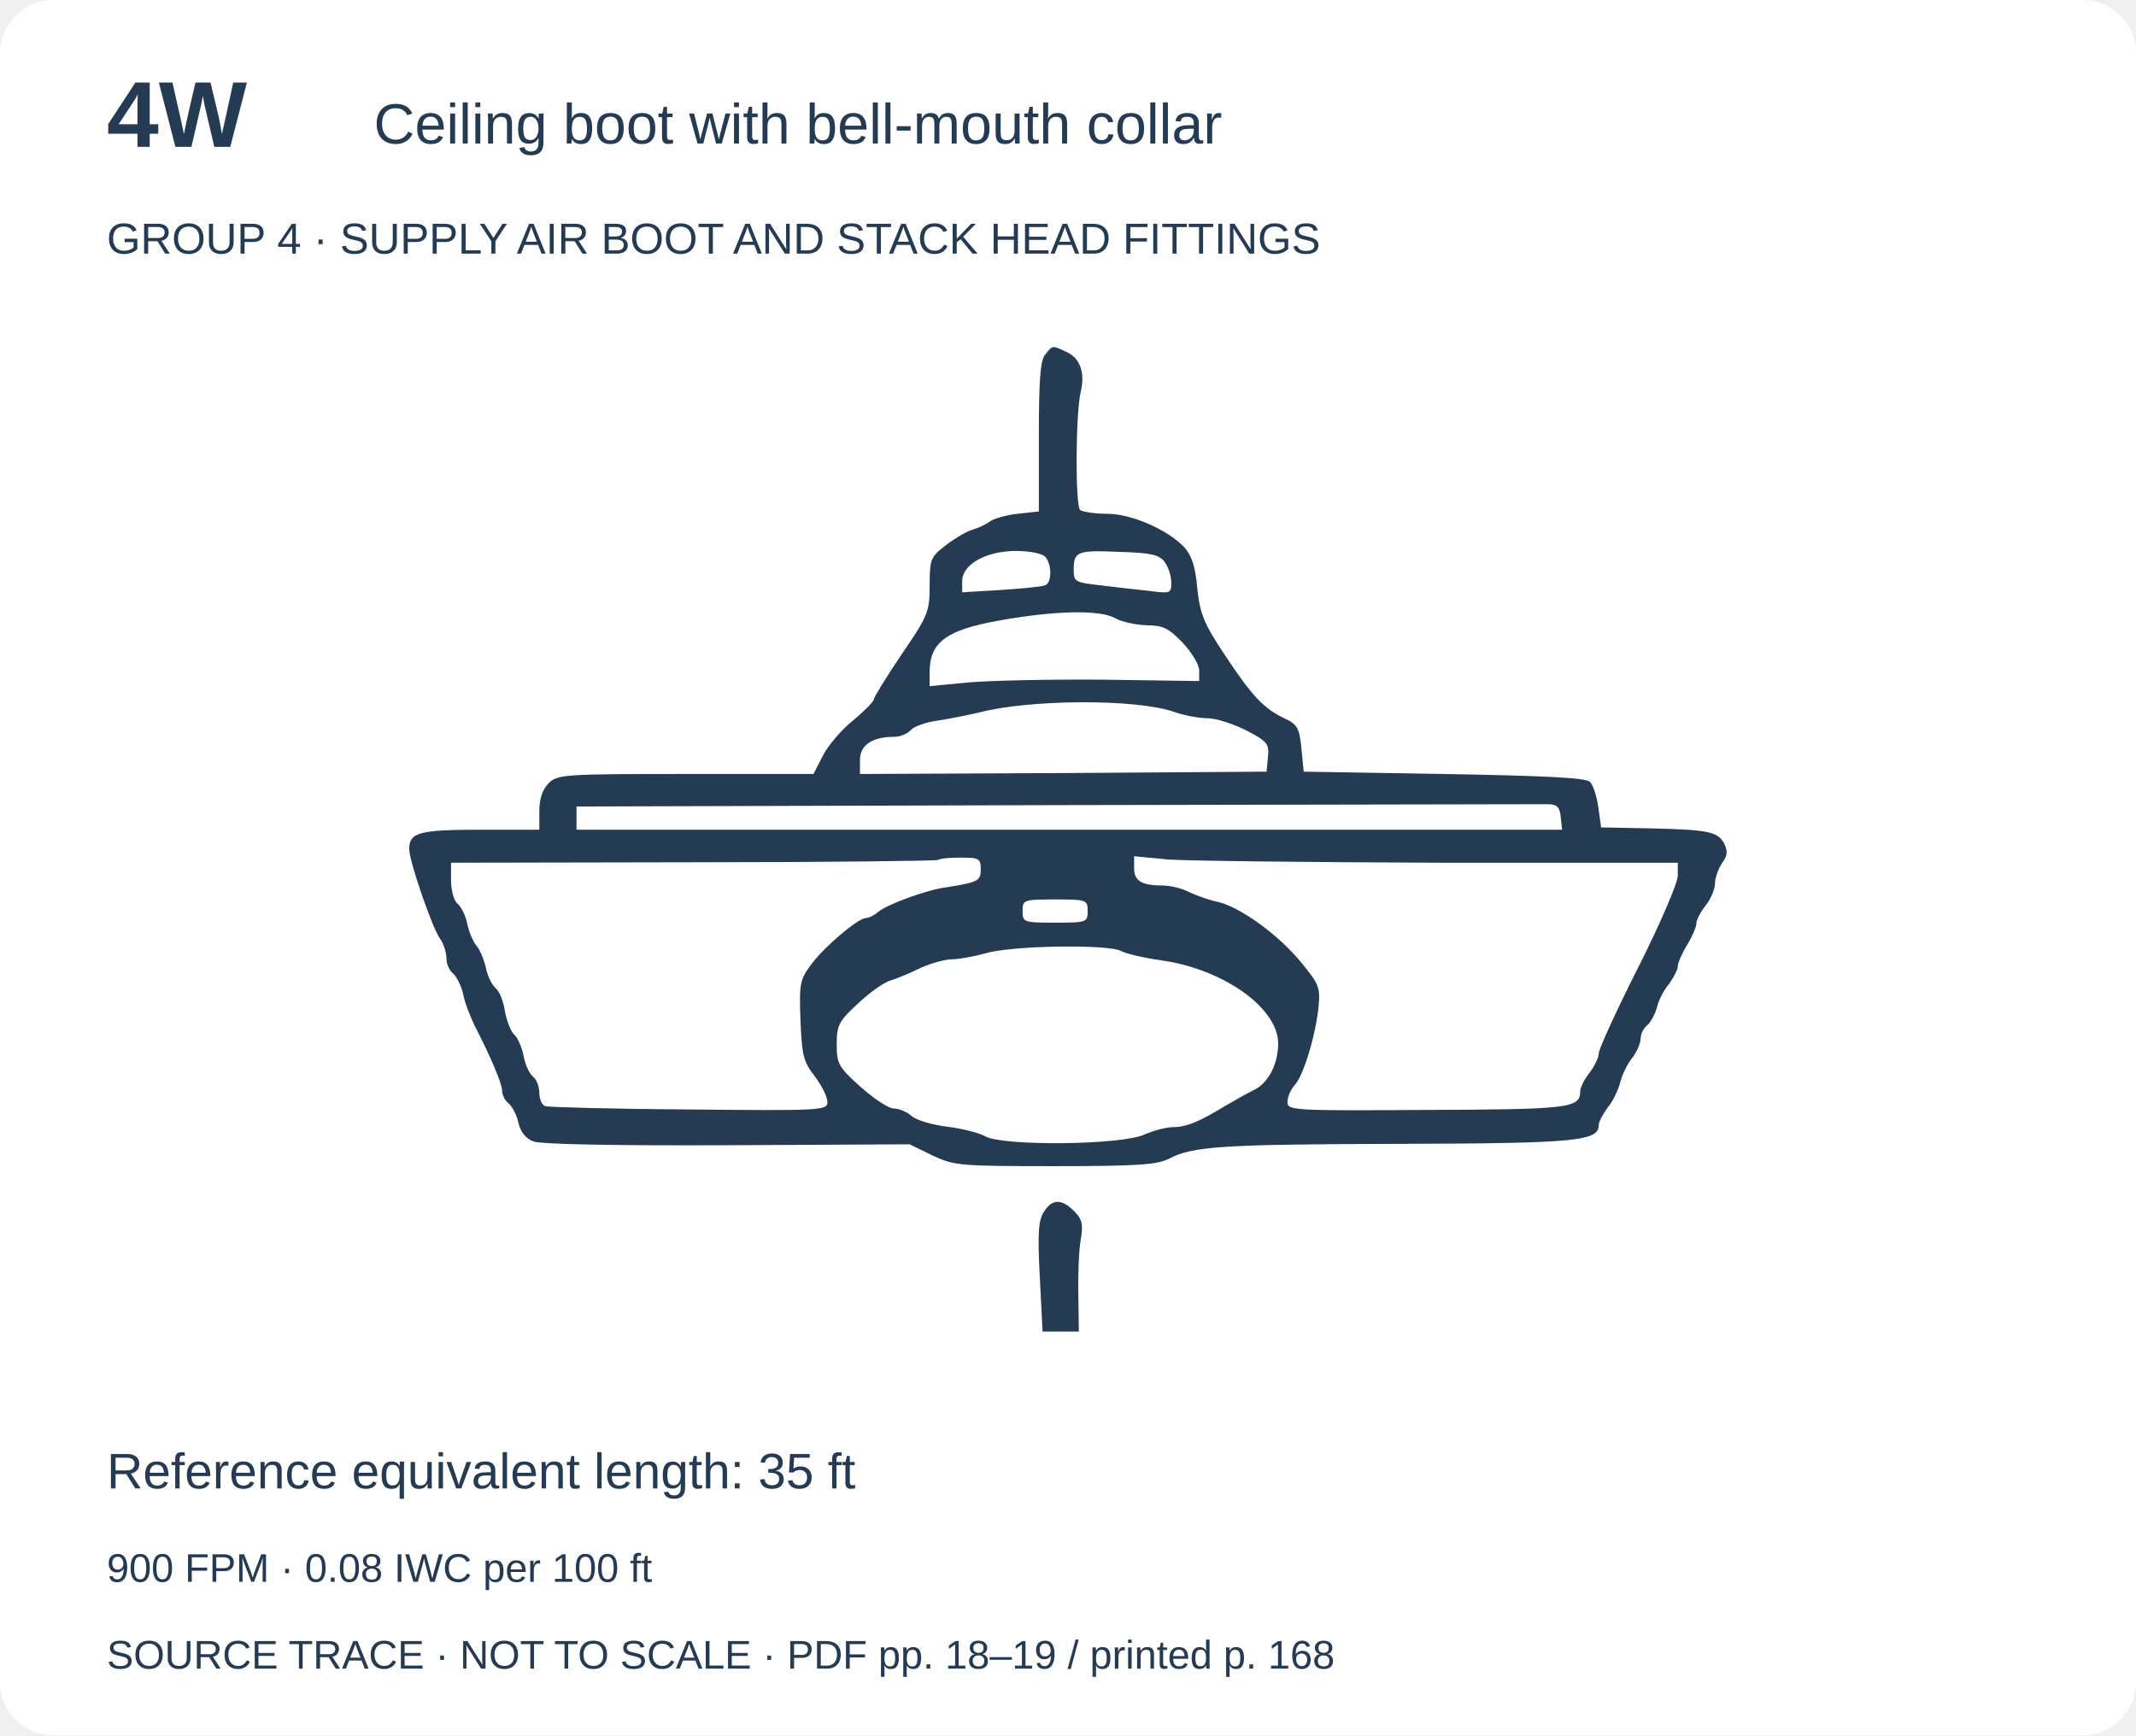
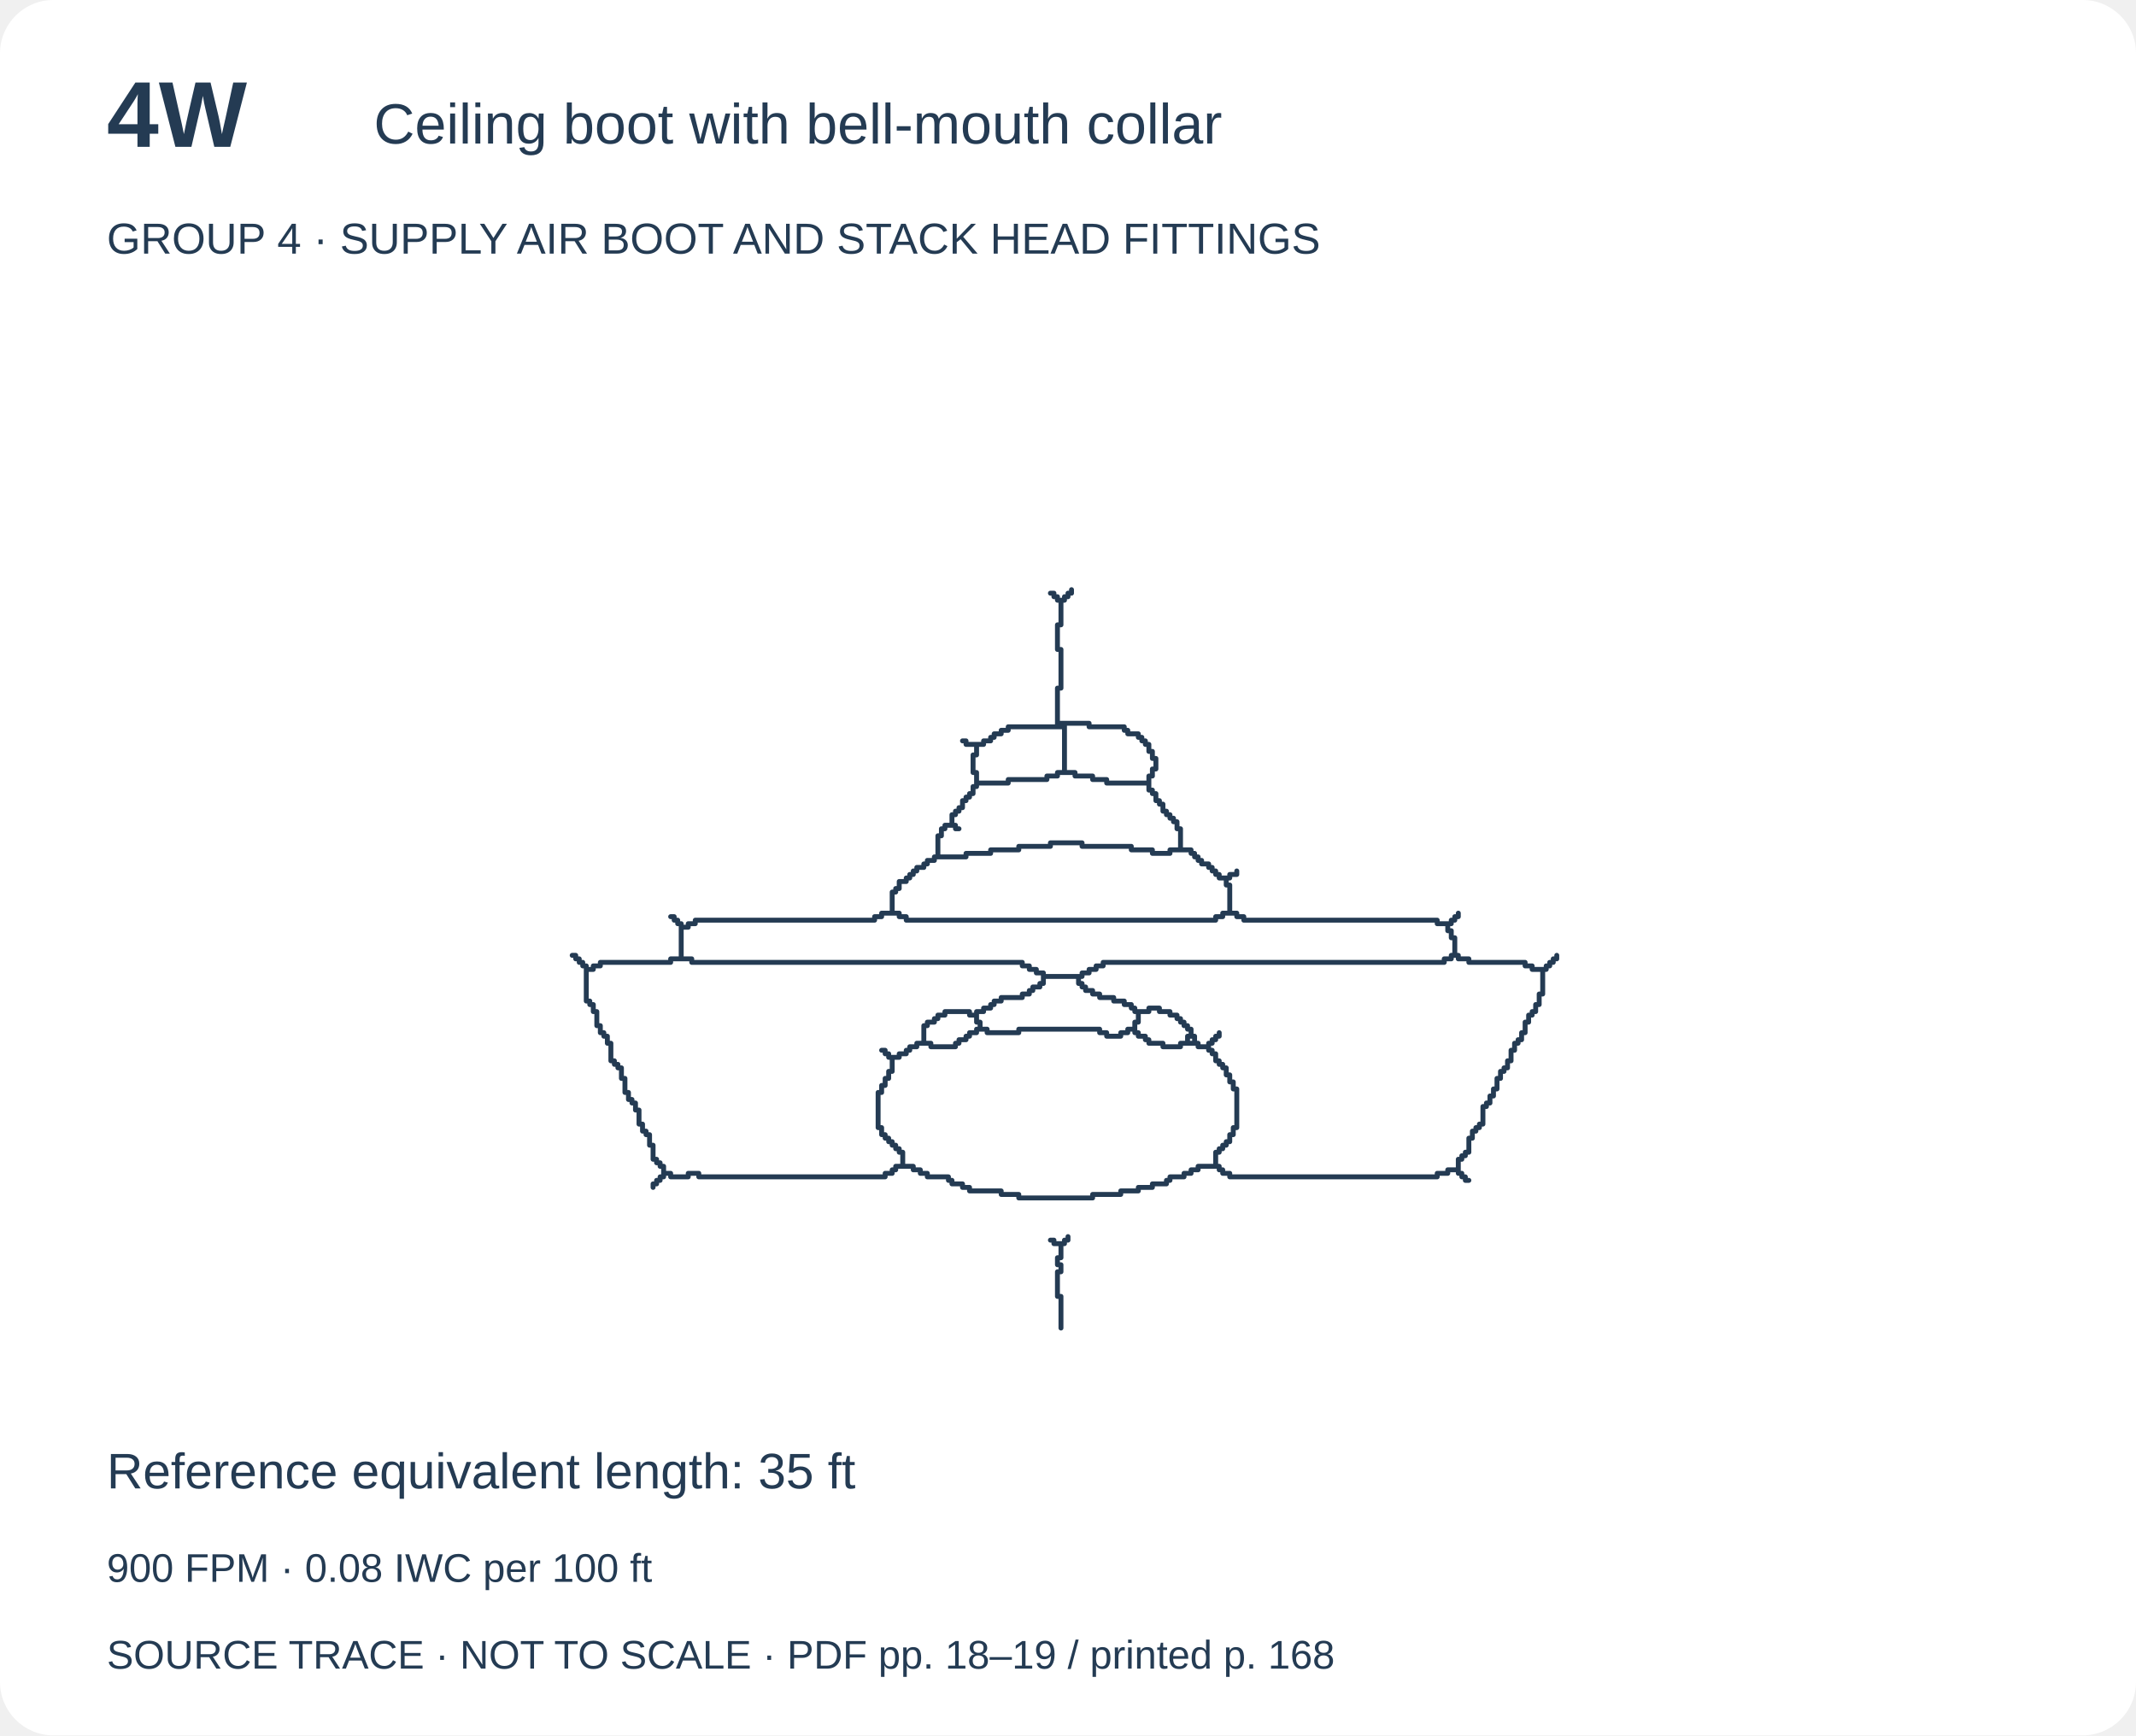
<svg xmlns="http://www.w3.org/2000/svg" width="640" height="520" viewBox="0 0 640 520" role="img" aria-labelledby="title desc">
  <style>text{font-family:Arial,sans-serif;fill:#243b53}</style>
  <rect width="640" height="520" rx="16" fill="white" />
  <text x="32" y="44" font-size="28" font-weight="700">4W</text>
  <text x="112" y="43" font-size="17">Ceiling boot with bell-mouth collar</text>
  <text x="32" y="76" font-size="13">GROUP 4 · SUPPLY AIR BOOT AND STACK HEAD FITTINGS</text>
-   <svg x="55" y="104" width="530" height="295" viewBox="0 0 283.544 211.88" preserveAspectRatio="xMidYMid meet">
-     <g transform="translate(-28,211.8804) scale(0.1,-0.1)" fill="#243b53" stroke="none">
-       <path d="M1649 2103 c-11 -12 -14 -55 -14 -177 l0 -161 -46 -5 c-26 -3 -53 -11 -60 -17 -8 -6 -25 -14 -39 -18 -13 -4 -39 -20 -57 -34 -31 -24 -33 -30 -33 -85 0 -56 -3 -65 -60 -148 -33 -49 -60 -93 -60 -97 0 -5 -20 -25 -45 -46 -25 -20 -54 -54 -65 -76 l-20 -39 -275 0 c-262 0 -276 -1 -295 -20 -13 -13 -20 -33 -20 -60 l0 -40 -128 0 c-132 0 -152 -6 -152 -42 0 -25 49 -168 66 -192 8 -11 14 -30 14 -42 0 -12 6 -27 14 -33 8 -7 18 -27 22 -44 3 -18 15 -48 24 -67 36 -70 60 -127 60 -142 0 -9 6 -21 14 -27 8 -7 18 -26 21 -42 5 -20 16 -34 33 -40 16 -6 176 -9 418 -8 l391 2 49 -24 c47 -22 58 -23 264 -23 177 0 220 3 245 16 51 27 116 31 500 32 379 1 425 6 425 41 0 7 9 23 19 37 11 13 23 38 27 54 4 16 15 40 26 53 10 13 18 32 18 41 0 10 6 23 14 29 8 7 17 24 21 38 3 15 15 38 26 51 10 14 19 31 19 38 0 7 9 28 20 46 11 18 20 39 20 46 0 8 9 25 20 39 11 14 20 35 20 47 0 12 7 31 15 44 12 16 13 26 5 42 -14 26 -33 30 -160 33 l-105 2 -6 43 c-3 23 -11 48 -18 55 -9 9 -94 13 -314 17 l-302 5 -5 50 c-4 43 -9 52 -35 64 -45 21 -71 48 -129 136 -46 69 -54 89 -60 144 -4 47 -12 71 -28 89 -36 38 -114 72 -166 72 -26 0 -52 4 -58 8 -11 8 -10 207 1 254 10 41 -1 73 -30 86 -32 15 -30 15 -46 -5z m-1 -435 c16 -16 15 -58 0 -62 -7 -3 -50 -7 -95 -10 l-83 -5 0 24 c0 36 51 65 116 65 27 0 55 -5 62 -12z m258 -12 c8 -11 14 -31 14 -44 0 -23 -2 -24 -47 -18 -27 3 -74 8 -105 12 -55 6 -58 8 -58 33 0 40 7 43 98 39 69 -2 86 -6 98 -22z m-106 -121 c14 -8 44 -14 67 -15 35 0 47 -6 77 -37 20 -21 36 -48 36 -60 l0 -23 -207 3 c-115 1 -245 -2 -290 -6 l-83 -8 0 33 c1 62 37 88 148 108 122 22 219 24 252 5z m125 -201 c22 -8 55 -14 73 -14 18 0 55 -12 83 -26 46 -24 50 -29 47 -58 l-3 -31 -437 -3 -438 -2 0 30 c0 32 26 50 74 50 13 0 29 7 36 15 6 7 33 17 58 20 26 4 65 12 87 17 110 29 338 30 420 2z m833 -226 l3 -28 -1060 0 -1061 0 0 25 0 25 1033 3 c567 1 1043 2 1057 2 20 0 26 -6 28 -27z m-1248 -113 c0 -25 -5 -28 -75 -39 -44 -6 -127 -37 -146 -53 -8 -7 -20 -13 -26 -13 -17 0 -90 -62 -118 -100 -24 -32 -26 -41 -23 -120 3 -75 6 -89 31 -121 15 -20 27 -44 27 -55 0 -18 -11 -19 -297 -16 -164 1 -304 5 -310 7 -7 2 -13 15 -13 28 0 14 -6 30 -14 36 -8 7 -17 27 -20 45 -4 19 -13 39 -20 45 -7 6 -16 29 -20 50 -3 21 -12 44 -20 50 -8 7 -18 27 -21 44 -4 18 -13 39 -20 47 -7 8 -16 29 -20 47 -3 17 -13 37 -21 44 -8 6 -14 29 -14 50 l0 38 522 1 c287 0 524 3 526 5 3 3 25 5 49 5 39 0 43 -2 43 -25z m988 14 l512 0 0 -28 c0 -15 -38 -104 -85 -197 -47 -93 -85 -176 -85 -185 0 -9 -9 -28 -20 -42 -11 -14 -20 -32 -20 -40 0 -36 -23 -39 -330 -40 -290 -2 -300 -1 -300 17 0 11 7 27 16 37 19 21 45 108 51 169 4 41 0 49 -38 95 -49 60 -133 120 -180 130 -19 4 -46 14 -61 21 -15 8 -40 14 -57 14 -45 0 -61 10 -61 37 l0 26 73 -7 c39 -3 303 -6 585 -7z m-758 -104 c0 -24 -2 -25 -70 -25 -68 0 -70 1 -70 25 0 24 2 25 70 25 68 0 70 -1 70 -25z m72 -86 c11 -6 50 -15 86 -20 135 -19 252 -103 252 -179 0 -45 -22 -87 -54 -101 -12 -6 -39 -21 -61 -34 -56 -34 -83 -45 -111 -45 -14 0 -41 -7 -62 -16 -50 -23 -304 -25 -342 -4 -14 8 -51 17 -83 21 -32 4 -66 14 -76 23 -10 9 -27 16 -38 16 -11 0 -43 21 -71 46 -48 43 -52 50 -52 92 0 41 4 50 47 89 25 24 57 46 70 49 13 4 40 15 60 25 21 10 51 19 68 20 16 0 50 6 75 13 56 17 264 20 292 5z M1646 258 c-12 -18 -14 -47 -9 -140 l6 -118 39 0 39 0 -1 78 c-1 42 1 96 5 119 6 34 3 45 -14 62 -27 27 -47 27 -65 -1z" />
-     </g>
+   <svg x="55" y="104" width="530" height="295" viewBox="0 0 340 280" preserveAspectRatio="xMidYMid meet">
+     <path d="M171 69L171 70M165 70L166 70M166 70L166 71M170 70L171 70M170 70L170 71M166 71L167 71M167 71L167 72M169 71L170 71M169 71L169 72M167 72L168 72M168 72L169 72M168 72L168 73M168 73L168 74M168 74L168 75M168 75L168 76M168 76L168 77M168 77L168 78M168 78L168 79M167 79L168 79M167 79L167 80M167 80L167 81M167 81L167 82M167 82L167 83M167 83L167 84M167 84L167 85M167 85L167 86M167 86L168 86M168 86L168 87M168 87L168 88M168 88L168 89M168 89L168 90M168 90L168 91M168 91L168 92M168 92L168 93M168 93L168 94M168 94L168 95M168 95L168 96M168 96L168 97M167 97L168 97M167 97L167 98M167 98L167 99M167 99L167 100M167 100L167 101M167 101L167 102M167 102L167 103M167 103L167 104M167 104L167 105M167 105L167 106M167 106L167 107M167 107L168 107M167 107L167 108M168 107L169 107M168 107L168 108M169 107L170 107M169 107L169 108M170 107L171 107M171 107L172 107M172 107L173 107M173 107L174 107M174 107L175 107M175 107L176 107M176 107L176 108M153 108L154 108M153 108L153 109M154 108L155 108M155 108L156 108M156 108L157 108M157 108L158 108M158 108L159 108M159 108L160 108M160 108L161 108M161 108L162 108M162 108L163 108M163 108L164 108M164 108L165 108M165 108L166 108M166 108L167 108M167 108L168 108M168 108L169 108M169 108L169 109M176 108L177 108M177 108L178 108M178 108L179 108M179 108L180 108M180 108L181 108M181 108L182 108M182 108L183 108M183 108L184 108M184 108L185 108M185 108L186 108M186 108L186 109M151 109L152 109M151 109L151 110M152 109L153 109M169 109L169 110M186 109L187 109M187 109L187 110M149 110L150 110M149 110L149 111M150 110L151 110M169 110L169 111M187 110L188 110M188 110L189 110M189 110L190 110M190 110L190 111M148 111L149 111M148 111L148 112M169 111L169 112M190 111L191 111M191 111L191 112M140 112L141 112M141 112L141 113M146 112L147 112M146 112L146 113M147 112L148 112M169 112L169 113M191 112L192 112M192 112L192 113M141 113L142 113M142 113L143 113M143 113L144 113M144 113L145 113M144 113L144 114M145 113L146 113M169 113L169 114M192 113L193 113M193 113L193 114M144 114L144 115M169 114L169 115M193 114L193 115M144 115L144 116M169 115L169 116M193 115L194 115M194 115L194 116M143 116L144 116M143 116L143 117M169 116L169 117M194 116L194 117M143 117L143 118M169 117L169 118M194 117L195 117M195 117L195 118M143 118L143 119M169 118L169 119M195 118L195 119M143 119L143 120M169 119L169 120M195 119L195 120M143 120L143 121M169 120L169 121M194 120L195 120M194 120L194 121M143 121L144 121M144 121L144 122M167 121L168 121M167 121L167 122M168 121L169 121M169 121L170 121M170 121L171 121M171 121L172 121M172 121L172 122M194 121L194 122M144 122L144 123M164 122L165 122M164 122L164 123M165 122L166 122M166 122L167 122M172 122L173 122M173 122L174 122M174 122L175 122M175 122L176 122M176 122L177 122M177 122L177 123M193 122L194 122M193 122L193 123M144 123L144 124M153 123L154 123M153 123L153 124M154 123L155 123M155 123L156 123M156 123L157 123M157 123L158 123M158 123L159 123M159 123L160 123M160 123L161 123M161 123L162 123M162 123L163 123M163 123L164 123M177 123L178 123M178 123L179 123M179 123L180 123M180 123L181 123M181 123L181 124M193 123L193 124M144 124L145 124M144 124L144 125M145 124L146 124M146 124L147 124M147 124L148 124M148 124L149 124M149 124L150 124M150 124L151 124M151 124L152 124M152 124L153 124M181 124L182 124M182 124L183 124M183 124L184 124M184 124L185 124M185 124L186 124M186 124L187 124M187 124L188 124M188 124L189 124M189 124L190 124M190 124L191 124M191 124L192 124M192 124L193 124M193 124L193 125M143 125L144 125M143 125L143 126M193 125L193 126M143 126L143 127M193 126L194 126M194 126L194 127M142 127L143 127M142 127L142 128M194 127L195 127M195 127L195 128M141 128L142 128M141 128L141 129M195 128L195 129M140 129L141 129M140 129L140 130M195 129L196 129M196 129L196 130M140 130L140 131M196 130L197 130M197 130L197 131M139 131L140 131M139 131L139 132M197 131L197 132M138 132L139 132M138 132L138 133M197 132L198 132M198 132L198 133M137 133L138 133M137 133L137 134M198 133L199 133M199 133L199 134M137 134L137 135M199 134L200 134M200 134L200 135M137 135L137 136M200 135L201 135M201 135L201 136M135 136L136 136M135 136L135 137M136 136L137 136M137 136L138 136M138 136L138 137M201 136L201 137M134 137L135 137M134 137L134 138M138 137L139 137M201 137L202 137M202 137L202 138M134 138L134 139M202 138L202 139M133 139L134 139M133 139L133 140M202 139L202 140M133 140L133 141M202 140L202 141M133 141L133 142M165 141L166 141M165 141L165 142M166 141L167 141M167 141L168 141M168 141L169 141M169 141L170 141M170 141L171 141M171 141L172 141M172 141L173 141M173 141L174 141M174 141L174 142M202 141L202 142M133 142L133 143M156 142L157 142M156 142L156 143M157 142L158 142M158 142L159 142M159 142L160 142M160 142L161 142M161 142L162 142M162 142L163 142M163 142L164 142M164 142L165 142M174 142L175 142M175 142L176 142M176 142L177 142M177 142L178 142M178 142L179 142M179 142L180 142M180 142L181 142M181 142L182 142M182 142L183 142M183 142L184 142M184 142L185 142M185 142L186 142M186 142L187 142M187 142L188 142M188 142L188 143M202 142L202 143M133 143L133 144M148 143L149 143M148 143L148 144M149 143L150 143M150 143L151 143M151 143L152 143M152 143L153 143M153 143L154 143M154 143L155 143M155 143L156 143M188 143L189 143M189 143L190 143M190 143L191 143M191 143L192 143M192 143L193 143M193 143L194 143M194 143L194 144M199 143L200 143M199 143L199 144M200 143L201 143M201 143L202 143M202 143L203 143M203 143L204 143M204 143L205 143M205 143L205 144M133 144L133 145M141 144L142 144M141 144L141 145M142 144L143 144M143 144L144 144M144 144L145 144M145 144L146 144M146 144L147 144M147 144L148 144M194 144L195 144M195 144L196 144M196 144L197 144M197 144L198 144M198 144L199 144M205 144L206 144M206 144L206 145M132 145L133 145M132 145L132 146M133 145L134 145M134 145L135 145M135 145L136 145M136 145L137 145M137 145L138 145M138 145L139 145M139 145L140 145M140 145L141 145M206 145L207 145M207 145L207 146M130 146L131 146M130 146L130 147M131 146L132 146M207 146L208 146M208 146L208 147M129 147L130 147M129 147L129 148M208 147L209 147M209 147L210 147M210 147L210 148M127 148L128 148M127 148L127 149M128 148L129 148M210 148L211 148M211 148L211 149M126 149L127 149M126 149L126 150M211 149L212 149M212 149L212 150M218 149L218 150M125 150L126 150M125 150L125 151M212 150L213 150M213 150L213 151M216 150L217 150M216 150L216 151M217 150L218 150M124 151L125 151M124 151L124 152M213 151L214 151M214 151L215 151M215 151L216 151M215 151L215 152M122 152L123 152M122 152L122 153M123 152L124 152M215 152L215 153M122 153L122 154M215 153L216 153M216 153L216 154M121 154L122 154M121 154L121 155M216 154L216 155M120 155L121 155M120 155L120 156M216 155L216 156M120 156L120 157M216 156L216 157M120 157L120 158M216 157L216 158M120 158L120 159M216 158L216 159M120 159L120 160M216 159L216 160M120 160L120 161M216 160L216 161M117 161L118 161M117 161L117 162M118 161L119 161M119 161L120 161M120 161L121 161M121 161L122 161M122 161L122 162M214 161L215 161M214 161L214 162M215 161L216 161M216 161L217 161M217 161L218 161M218 161L218 162M281 161L281 162M57 162L58 162M58 162L58 163M115 162L116 162M115 162L115 163M116 162L117 162M122 162L123 162M123 162L124 162M124 162L124 163M212 162L213 162M212 162L212 163M213 162L214 162M218 162L219 162M219 162L220 162M220 162L220 163M280 162L281 162M280 162L280 163M58 163L59 163M59 163L59 164M64 163L65 163M64 163L64 164M65 163L66 163M66 163L67 163M67 163L68 163M68 163L69 163M69 163L70 163M70 163L71 163M71 163L72 163M72 163L73 163M73 163L74 163M74 163L75 163M75 163L76 163M76 163L77 163M77 163L78 163M78 163L79 163M79 163L80 163M80 163L81 163M81 163L82 163M82 163L83 163M83 163L84 163M84 163L85 163M85 163L86 163M86 163L87 163M87 163L88 163M88 163L89 163M89 163L90 163M90 163L91 163M91 163L92 163M92 163L93 163M93 163L94 163M94 163L95 163M95 163L96 163M96 163L97 163M97 163L98 163M98 163L99 163M99 163L100 163M100 163L101 163M101 163L102 163M102 163L103 163M103 163L104 163M104 163L105 163M105 163L106 163M106 163L107 163M107 163L108 163M108 163L109 163M109 163L110 163M110 163L111 163M111 163L112 163M112 163L113 163M113 163L114 163M114 163L115 163M124 163L125 163M125 163L126 163M126 163L127 163M127 163L128 163M128 163L129 163M129 163L130 163M130 163L131 163M131 163L132 163M132 163L133 163M133 163L134 163M134 163L135 163M135 163L136 163M136 163L137 163M137 163L138 163M138 163L139 163M139 163L140 163M140 163L141 163M141 163L142 163M142 163L143 163M143 163L144 163M144 163L145 163M145 163L146 163M146 163L147 163M147 163L148 163M148 163L149 163M149 163L150 163M150 163L151 163M151 163L152 163M152 163L153 163M153 163L154 163M154 163L155 163M155 163L156 163M156 163L157 163M157 163L158 163M158 163L159 163M159 163L160 163M160 163L161 163M161 163L162 163M162 163L163 163M163 163L164 163M164 163L165 163M165 163L166 163M166 163L167 163M167 163L168 163M168 163L169 163M169 163L170 163M170 163L171 163M171 163L172 163M172 163L173 163M173 163L174 163M174 163L175 163M175 163L176 163M176 163L177 163M177 163L178 163M178 163L179 163M179 163L180 163M180 163L181 163M181 163L182 163M182 163L183 163M183 163L184 163M184 163L185 163M185 163L186 163M186 163L187 163M187 163L188 163M188 163L189 163M189 163L190 163M190 163L191 163M191 163L192 163M192 163L193 163M193 163L194 163M194 163L195 163M195 163L196 163M196 163L197 163M197 163L198 163M198 163L199 163M199 163L200 163M200 163L201 163M201 163L202 163M202 163L203 163M203 163L204 163M204 163L205 163M205 163L206 163M206 163L207 163M207 163L208 163M208 163L209 163M209 163L210 163M210 163L211 163M211 163L212 163M220 163L221 163M221 163L222 163M222 163L223 163M223 163L224 163M224 163L225 163M225 163L226 163M226 163L227 163M227 163L228 163M228 163L229 163M229 163L230 163M230 163L231 163M231 163L232 163M232 163L233 163M233 163L234 163M234 163L235 163M235 163L236 163M236 163L237 163M237 163L238 163M238 163L239 163M239 163L240 163M240 163L241 163M241 163L242 163M242 163L243 163M243 163L244 163M244 163L245 163M245 163L246 163M246 163L247 163M247 163L248 163M248 163L249 163M249 163L250 163M250 163L251 163M251 163L252 163M252 163L253 163M253 163L254 163M254 163L255 163M255 163L256 163M256 163L257 163M257 163L258 163M258 163L259 163M259 163L260 163M260 163L261 163M261 163L262 163M262 163L263 163M263 163L264 163M264 163L265 163M265 163L266 163M266 163L267 163M267 163L268 163M268 163L269 163M269 163L270 163M270 163L271 163M271 163L272 163M272 163L273 163M273 163L274 163M274 163L275 163M275 163L275 164M279 163L280 163M279 163L279 164M59 164L60 164M60 164L60 165M62 164L63 164M62 164L62 165M63 164L64 164M275 164L276 164M276 164L277 164M277 164L278 164M278 164L279 164M278 164L278 165M60 165L61 165M60 165L60 166M61 165L62 165M278 165L278 166M60 166L60 167M278 166L279 166M279 166L279 167M60 167L60 168M279 167L279 168M60 168L60 169M279 168L280 168M280 168L280 169M60 169L60 170M280 169L280 170M60 170L60 171M280 170L280 171M60 171L60 172M280 171L280 172M60 172L60 173M280 172L280 173M29 173L30 173M30 173L30 174M60 173L60 174M279 173L280 173M279 173L279 174M280 173L281 173M281 173L281 174M309 173L309 174M30 174L31 174M31 174L31 175M57 174L58 174M57 174L57 175M58 174L59 174M59 174L60 174M60 174L61 174M61 174L62 174M62 174L63 174M63 174L63 175M277 174L278 174M277 174L277 175M278 174L279 174M281 174L282 174M282 174L283 174M283 174L284 174M284 174L284 175M308 174L309 174M308 174L308 175M31 175L32 175M32 175L32 176M37 175L38 175M37 175L37 176M38 175L39 175M39 175L40 175M40 175L41 175M41 175L42 175M42 175L43 175M43 175L44 175M44 175L45 175M45 175L46 175M46 175L47 175M47 175L48 175M48 175L49 175M49 175L50 175M50 175L51 175M51 175L52 175M52 175L53 175M53 175L54 175M54 175L55 175M55 175L56 175M56 175L57 175M63 175L64 175M64 175L65 175M65 175L66 175M66 175L67 175M67 175L68 175M68 175L69 175M69 175L70 175M70 175L71 175M71 175L72 175M72 175L73 175M73 175L74 175M74 175L75 175M75 175L76 175M76 175L77 175M77 175L78 175M78 175L79 175M79 175L80 175M80 175L81 175M81 175L82 175M82 175L83 175M83 175L84 175M84 175L85 175M85 175L86 175M86 175L87 175M87 175L88 175M88 175L89 175M89 175L90 175M90 175L91 175M91 175L92 175M92 175L93 175M93 175L94 175M94 175L95 175M95 175L96 175M96 175L97 175M97 175L98 175M98 175L99 175M99 175L100 175M100 175L101 175M101 175L102 175M102 175L103 175M103 175L104 175M104 175L105 175M105 175L106 175M106 175L107 175M107 175L108 175M108 175L109 175M109 175L110 175M110 175L111 175M111 175L112 175M112 175L113 175M113 175L114 175M114 175L115 175M115 175L116 175M116 175L117 175M117 175L118 175M118 175L119 175M119 175L120 175M120 175L121 175M121 175L122 175M122 175L123 175M123 175L124 175M124 175L125 175M125 175L126 175M126 175L127 175M127 175L128 175M128 175L129 175M129 175L130 175M130 175L131 175M131 175L132 175M132 175L133 175M133 175L134 175M134 175L135 175M135 175L136 175M136 175L137 175M137 175L138 175M138 175L139 175M139 175L140 175M140 175L141 175M141 175L142 175M142 175L143 175M143 175L144 175M144 175L145 175M145 175L146 175M146 175L147 175M147 175L148 175M148 175L149 175M149 175L150 175M150 175L151 175M151 175L152 175M152 175L153 175M153 175L154 175M154 175L155 175M155 175L156 175M156 175L157 175M157 175L157 176M180 175L181 175M180 175L180 176M181 175L182 175M182 175L183 175M183 175L184 175M184 175L185 175M185 175L186 175M186 175L187 175M187 175L188 175M188 175L189 175M189 175L190 175M190 175L191 175M191 175L192 175M192 175L193 175M193 175L194 175M194 175L195 175M195 175L196 175M196 175L197 175M197 175L198 175M198 175L199 175M199 175L200 175M200 175L201 175M201 175L202 175M202 175L203 175M203 175L204 175M204 175L205 175M205 175L206 175M206 175L207 175M207 175L208 175M208 175L209 175M209 175L210 175M210 175L211 175M211 175L212 175M212 175L213 175M213 175L214 175M214 175L215 175M215 175L216 175M216 175L217 175M217 175L218 175M218 175L219 175M219 175L220 175M220 175L221 175M221 175L222 175M222 175L223 175M223 175L224 175M224 175L225 175M225 175L226 175M226 175L227 175M227 175L228 175M228 175L229 175M229 175L230 175M230 175L231 175M231 175L232 175M232 175L233 175M233 175L234 175M234 175L235 175M235 175L236 175M236 175L237 175M237 175L238 175M238 175L239 175M239 175L240 175M240 175L241 175M241 175L242 175M242 175L243 175M243 175L244 175M244 175L245 175M245 175L246 175M246 175L247 175M247 175L248 175M248 175L249 175M249 175L250 175M250 175L251 175M251 175L252 175M252 175L253 175M253 175L254 175M254 175L255 175M255 175L256 175M256 175L257 175M257 175L258 175M258 175L259 175M259 175L260 175M260 175L261 175M261 175L262 175M262 175L263 175M263 175L264 175M264 175L265 175M265 175L266 175M266 175L267 175M267 175L268 175M268 175L269 175M269 175L270 175M270 175L271 175M271 175L272 175M272 175L273 175M273 175L274 175M274 175L275 175M275 175L276 175M276 175L277 175M284 175L285 175M285 175L286 175M286 175L287 175M287 175L288 175M288 175L289 175M289 175L290 175M290 175L291 175M291 175L292 175M292 175L293 175M293 175L294 175M294 175L295 175M295 175L296 175M296 175L297 175M297 175L298 175M298 175L299 175M299 175L300 175M300 175L300 176M307 175L308 175M307 175L307 176M32 176L33 176M33 176L33 177M35 176L36 176M35 176L35 177M36 176L37 176M157 176L158 176M158 176L159 176M159 176L159 177M178 176L179 176M178 176L178 177M179 176L180 176M300 176L301 176M301 176L302 176M302 176L302 177M306 176L307 176M306 176L306 177M33 177L34 177M33 177L33 178M34 177L35 177M159 177L160 177M160 177L161 177M161 177L161 178M176 177L177 177M176 177L176 178M177 177L178 177M302 177L303 177M303 177L304 177M304 177L305 177M305 177L306 177M305 177L305 178M33 178L33 179M161 178L162 178M162 178L163 178M163 178L163 179M174 178L175 178M174 178L174 179M175 178L176 178M305 178L305 179M33 179L33 180M163 179L164 179M163 179L163 180M164 179L165 179M165 179L166 179M166 179L167 179M167 179L168 179M168 179L169 179M169 179L170 179M170 179L171 179M171 179L172 179M172 179L173 179M173 179L174 179M173 179L173 180M305 179L305 180M33 180L33 181M163 180L163 181M173 180L173 181M305 180L305 181M33 181L33 182M162 181L163 181M162 181L162 182M173 181L174 181M174 181L174 182M305 181L305 182M33 182L33 183M160 182L161 182M160 182L160 183M161 182L162 182M174 182L175 182M175 182L175 183M305 182L305 183M33 183L33 184M159 183L160 183M159 183L159 184M175 183L176 183M176 183L177 183M177 183L177 184M305 183L305 184M33 184L33 185M157 184L158 184M157 184L157 185M158 184L159 184M177 184L178 184M178 184L179 184M179 184L179 185M304 184L305 184M304 184L304 185M33 185L33 186M151 185L152 185M151 185L151 186M152 185L153 185M153 185L154 185M154 185L155 185M155 185L156 185M156 185L157 185M179 185L180 185M180 185L181 185M181 185L182 185M182 185L183 185M183 185L183 186M304 185L304 186M33 186L34 186M34 186L34 187M149 186L150 186M149 186L149 187M150 186L151 186M183 186L184 186M184 186L185 186M185 186L186 186M186 186L186 187M304 186L304 187M34 187L35 187M35 187L35 188M148 187L149 187M148 187L148 188M186 187L187 187M187 187L188 187M188 187L188 188M303 187L304 187M303 187L303 188M35 188L35 189M146 188L147 188M146 188L146 189M147 188L148 188M188 188L189 188M189 188L189 189M193 188L194 188M193 188L193 189M194 188L195 188M195 188L196 188M196 188L196 189M303 188L303 189M35 189L36 189M36 189L36 190M135 189L136 189M135 189L135 190M136 189L137 189M137 189L138 189M138 189L139 189M139 189L140 189M140 189L141 189M141 189L142 189M142 189L142 190M144 189L145 189M144 189L144 190M145 189L146 189M189 189L190 189M190 189L191 189M190 189L190 190M191 189L192 189M192 189L193 189M196 189L197 189M197 189L198 189M198 189L199 189M199 189L199 190M302 189L303 189M302 189L302 190M36 190L36 191M133 190L134 190M133 190L133 191M134 190L135 190M142 190L143 190M143 190L144 190M144 190L144 191M190 190L190 191M199 190L200 190M200 190L201 190M201 190L201 191M301 190L302 190M301 190L301 191M36 191L36 192M132 191L133 191M132 191L132 192M144 191L144 192M190 191L190 192M201 191L202 191M202 191L202 192M301 191L301 192M36 192L36 193M130 192L131 192M130 192L130 193M131 192L132 192M144 192L145 192M145 192L145 193M189 192L190 192M189 192L189 193M202 192L203 192M203 192L203 193M300 192L301 192M300 192L300 193M36 193L37 193M37 193L37 194M129 193L130 193M129 193L129 194M145 193L145 194M189 193L189 194M203 193L204 193M204 193L204 194M300 193L300 194M37 194L37 195M129 194L129 195M144 194L145 194M144 194L144 195M145 194L146 194M146 194L147 194M147 194L147 195M156 194L157 194M156 194L156 195M157 194L158 194M158 194L159 194M159 194L160 194M160 194L161 194M161 194L162 194M162 194L163 194M163 194L164 194M164 194L165 194M165 194L166 194M166 194L167 194M167 194L168 194M168 194L169 194M169 194L170 194M170 194L171 194M171 194L172 194M172 194L173 194M173 194L174 194M174 194L175 194M175 194L176 194M176 194L177 194M177 194L178 194M178 194L179 194M179 194L179 195M187 194L188 194M187 194L187 195M188 194L189 194M189 194L189 195M204 194L205 194M205 194L205 195M300 194L300 195M37 195L38 195M38 195L38 196M129 195L129 196M142 195L143 195M142 195L142 196M143 195L144 195M147 195L148 195M148 195L149 195M149 195L150 195M150 195L151 195M151 195L152 195M152 195L153 195M153 195L154 195M154 195L155 195M155 195L156 195M179 195L180 195M180 195L181 195M181 195L181 196M185 195L186 195M185 195L185 196M186 195L187 195M189 195L190 195M190 195L190 196M205 195L205 196M213 195L213 196M299 195L300 195M299 195L299 196M38 196L39 196M39 196L39 197M129 196L129 197M141 196L142 196M141 196L141 197M181 196L182 196M182 196L183 196M183 196L184 196M184 196L185 196M190 196L191 196M191 196L192 196M192 196L192 197M204 196L205 196M204 196L204 197M205 196L206 196M206 196L206 197M212 196L213 196M212 196L212 197M299 196L299 197M39 197L39 198M129 197L129 198M139 197L140 197M139 197L139 198M140 197L141 197M192 197L193 197M193 197L193 198M204 197L204 198M206 197L206 198M211 197L212 197M211 197L211 198M298 197L299 197M298 197L298 198M39 198L40 198M40 198L40 199M127 198L128 198M127 198L127 199M128 198L129 198M129 198L130 198M130 198L131 198M131 198L131 199M138 198L139 198M138 198L138 199M193 198L194 198M194 198L195 198M195 198L196 198M196 198L197 198M197 198L197 199M202 198L203 198M202 198L202 199M203 198L204 198M204 198L205 198M205 198L206 198M206 198L207 198M207 198L207 199M210 198L211 198M210 198L210 199M297 198L298 198M297 198L297 199M40 199L40 200M125 199L126 199M125 199L125 200M126 199L127 199M131 199L132 199M132 199L133 199M133 199L134 199M134 199L135 199M135 199L136 199M136 199L137 199M137 199L138 199M197 199L198 199M198 199L199 199M199 199L200 199M200 199L201 199M201 199L202 199M207 199L208 199M208 199L209 199M209 199L210 199M210 199L210 200M297 199L297 200M40 200L40 201M117 200L118 200M118 200L118 201M124 200L125 200M124 200L124 201M210 200L211 200M211 200L211 201M296 200L297 200M296 200L296 201M40 201L40 202M118 201L119 201M119 201L119 202M122 201L123 201M122 201L122 202M123 201L124 201M211 201L212 201M212 201L212 202M296 201L296 202M40 202L40 203M119 202L120 202M120 202L121 202M120 202L120 203M121 202L122 202M212 202L212 203M296 202L296 203M40 203L41 203M41 203L41 204M120 203L120 204M212 203L213 203M213 203L213 204M295 203L296 203M295 203L295 204M41 204L42 204M42 204L42 205M120 204L120 205M213 204L214 204M214 204L214 205M295 204L295 205M42 205L43 205M43 205L43 206M120 205L120 206M214 205L215 205M215 205L215 206M294 205L295 205M294 205L294 206M43 206L43 207M119 206L120 206M119 206L119 207M215 206L215 207M293 206L294 206M293 206L293 207M43 207L43 208M119 207L119 208M215 207L216 207M216 207L216 208M293 207L293 208M43 208L44 208M44 208L44 209M118 208L119 208M118 208L118 209M216 208L216 209M292 208L293 208M292 208L292 209M44 209L44 210M118 209L118 210M216 209L217 209M217 209L217 210M292 209L292 210M44 210L44 211M117 210L118 210M117 210L117 211M217 210L217 211M292 210L292 211M44 211L44 212M117 211L117 212M217 211L218 211M218 211L218 212M291 211L292 211M291 211L291 212M44 212L45 212M45 212L45 213M116 212L117 212M116 212L116 213M218 212L218 213M291 212L291 213M45 213L45 214M116 213L116 214M218 213L218 214M290 213L291 213M290 213L290 214M45 214L46 214M46 214L46 215M116 214L116 215M218 214L218 215M290 214L290 215M46 215L47 215M47 215L47 216M116 215L116 216M218 215L218 216M289 215L290 215M289 215L289 216M47 216L47 217M116 216L116 217M218 216L218 217M288 216L289 216M288 216L288 217M47 217L48 217M48 217L48 218M116 217L116 218M218 217L218 218M288 217L288 218M48 218L48 219M116 218L116 219M218 218L218 219M288 218L288 219M48 219L48 220M116 219L116 220M218 219L218 220M288 219L288 220M48 220L48 221M116 220L116 221M218 220L218 221M288 220L288 221M48 221L49 221M49 221L49 222M116 221L116 222M218 221L218 222M287 221L288 221M287 221L287 222M49 222L49 223M116 222L117 222M117 222L117 223M217 222L218 222M217 222L217 223M286 222L287 222M286 222L286 223M49 223L50 223M50 223L50 224M117 223L117 224M217 223L217 224M285 223L286 223M285 223L285 224M50 224L51 224M51 224L51 225M117 224L118 224M118 224L118 225M216 224L217 224M216 224L216 225M285 224L285 225M51 225L51 226M118 225L119 225M119 225L119 226M216 225L216 226M284 225L285 225M284 225L284 226M51 226L51 227M119 226L120 226M120 226L120 227M215 226L216 226M215 226L215 227M284 226L284 227M51 227L52 227M52 227L52 228M120 227L121 227M121 227L121 228M214 227L215 227M214 227L214 228M284 227L284 228M52 228L52 229M121 228L122 228M122 228L122 229M213 228L214 228M213 228L213 229M284 228L284 229M52 229L52 230M122 229L123 229M123 229L123 230M212 229L213 229M212 229L212 230M283 229L284 229M283 229L283 230M52 230L52 231M123 230L123 231M212 230L212 231M282 230L283 230M282 230L282 231M52 231L53 231M53 231L53 232M123 231L123 232M212 231L212 232M281 231L282 231M281 231L281 232M53 232L54 232M54 232L54 233M123 232L123 233M212 232L212 233M281 232L281 233M54 233L55 233M55 233L55 234M121 233L122 233M121 233L121 234M122 233L123 233M123 233L124 233M124 233L125 233M125 233L126 233M126 233L126 234M207 233L208 233M207 233L207 234M208 233L209 233M209 233L210 233M210 233L211 233M211 233L212 233M212 233L213 233M213 233L213 234M281 233L281 234M55 234L55 235M120 234L121 234M120 234L120 235M126 234L127 234M127 234L128 234M128 234L128 235M205 234L206 234M205 234L205 235M206 234L207 234M213 234L214 234M214 234L214 235M278 234L279 234M278 234L278 235M279 234L280 234M280 234L281 234M281 234L281 235M55 235L56 235M55 235L55 236M56 235L57 235M57 235L57 236M62 235L63 235M62 235L62 236M63 235L64 235M64 235L65 235M65 235L65 236M118 235L119 235M118 235L118 236M119 235L120 235M128 235L129 235M129 235L130 235M130 235L130 236M203 235L204 235M203 235L203 236M204 235L205 235M214 235L215 235M215 235L216 235M216 235L216 236M275 235L276 235M275 235L275 236M276 235L277 235M277 235L278 235M281 235L282 235M282 235L282 236M54 236L55 236M54 236L54 237M57 236L58 236M58 236L59 236M59 236L60 236M60 236L61 236M61 236L62 236M65 236L66 236M66 236L67 236M67 236L68 236M68 236L69 236M69 236L70 236M70 236L71 236M71 236L72 236M72 236L73 236M73 236L74 236M74 236L75 236M75 236L76 236M76 236L77 236M77 236L78 236M78 236L79 236M79 236L80 236M80 236L81 236M81 236L82 236M82 236L83 236M83 236L84 236M84 236L85 236M85 236L86 236M86 236L87 236M87 236L88 236M88 236L89 236M89 236L90 236M90 236L91 236M91 236L92 236M92 236L93 236M93 236L94 236M94 236L95 236M95 236L96 236M96 236L97 236M97 236L98 236M98 236L99 236M99 236L100 236M100 236L101 236M101 236L102 236M102 236L103 236M103 236L104 236M104 236L105 236M105 236L106 236M106 236L107 236M107 236L108 236M108 236L109 236M109 236L110 236M110 236L111 236M111 236L112 236M112 236L113 236M113 236L114 236M114 236L115 236M115 236L116 236M116 236L117 236M117 236L118 236M130 236L131 236M131 236L132 236M132 236L133 236M133 236L134 236M134 236L135 236M135 236L136 236M136 236L136 237M199 236L200 236M199 236L199 237M200 236L201 236M201 236L202 236M202 236L203 236M216 236L217 236M217 236L218 236M218 236L219 236M219 236L220 236M220 236L221 236M221 236L222 236M222 236L223 236M223 236L224 236M224 236L225 236M225 236L226 236M226 236L227 236M227 236L228 236M228 236L229 236M229 236L230 236M230 236L231 236M231 236L232 236M232 236L233 236M233 236L234 236M234 236L235 236M235 236L236 236M236 236L237 236M237 236L238 236M238 236L239 236M239 236L240 236M240 236L241 236M241 236L242 236M242 236L243 236M243 236L244 236M244 236L245 236M245 236L246 236M246 236L247 236M247 236L248 236M248 236L249 236M249 236L250 236M250 236L251 236M251 236L252 236M252 236L253 236M253 236L254 236M254 236L255 236M255 236L256 236M256 236L257 236M257 236L258 236M258 236L259 236M259 236L260 236M260 236L261 236M261 236L262 236M262 236L263 236M263 236L264 236M264 236L265 236M265 236L266 236M266 236L267 236M267 236L268 236M268 236L269 236M269 236L270 236M270 236L271 236M271 236L272 236M272 236L273 236M273 236L274 236M274 236L275 236M282 236L283 236M283 236L283 237M53 237L54 237M53 237L53 238M136 237L137 237M137 237L137 238M198 237L199 237M198 237L198 238M283 237L284 237M52 238L53 238M52 238L52 239M137 238L138 238M138 238L139 238M139 238L140 238M140 238L140 239M194 238L195 238M194 238L194 239M195 238L196 238M196 238L197 238M197 238L198 238M140 239L141 239M141 239L142 239M142 239L142 240M190 239L191 239M190 239L190 240M191 239L192 239M192 239L193 239M193 239L194 239M142 240L143 240M143 240L144 240M144 240L145 240M145 240L146 240M146 240L147 240M147 240L148 240M148 240L149 240M149 240L150 240M150 240L151 240M151 240L151 241M185 240L186 240M185 240L185 241M186 240L187 240M187 240L188 240M188 240L189 240M189 240L190 240M151 241L152 241M152 241L153 241M153 241L154 241M154 241L155 241M155 241L156 241M156 241L156 242M177 241L178 241M177 241L177 242M178 241L179 241M179 241L180 241M180 241L181 241M181 241L182 241M182 241L183 241M183 241L184 241M184 241L185 241M156 242L157 242M157 242L158 242M158 242L159 242M159 242L160 242M160 242L161 242M161 242L162 242M162 242L163 242M163 242L164 242M164 242L165 242M165 242L166 242M166 242L167 242M167 242L168 242M168 242L169 242M169 242L170 242M170 242L171 242M171 242L172 242M172 242L173 242M173 242L174 242M174 242L175 242M175 242L176 242M176 242L177 242M170 253L170 254M165 254L166 254M166 254L166 255M169 254L170 254M169 254L169 255M166 255L167 255M167 255L168 255M168 255L169 255M168 255L168 256M168 256L168 257M168 257L168 258M168 258L168 259M167 259L168 259M167 259L167 260M167 260L167 261M167 261L168 261M168 261L168 262M168 262L168 263M167 263L168 263M167 263L167 264M167 264L167 265M167 265L167 266M167 266L167 267M167 267L167 268M167 268L167 269M167 269L167 270M167 270L168 270M168 270L168 271M168 271L168 272M168 272L168 273M168 273L168 274M168 274L168 275M168 275L168 276M168 276L168 277M168 277L168 278M168 278L168 279" fill="none" stroke="#243b53" stroke-width="1.4" stroke-linecap="round" stroke-linejoin="round" />
  </svg>
  <text x="32" y="446" font-size="15">Reference equivalent length: 35 ft</text>
  <text x="32" y="474" font-size="12">900 FPM · 0.08 IWC per 100 ft</text>
  <text x="32" y="500" font-size="12">SOURCE TRACE · NOT TO SCALE · PDF pp. 18–19 / printed p. 168</text>
</svg>
